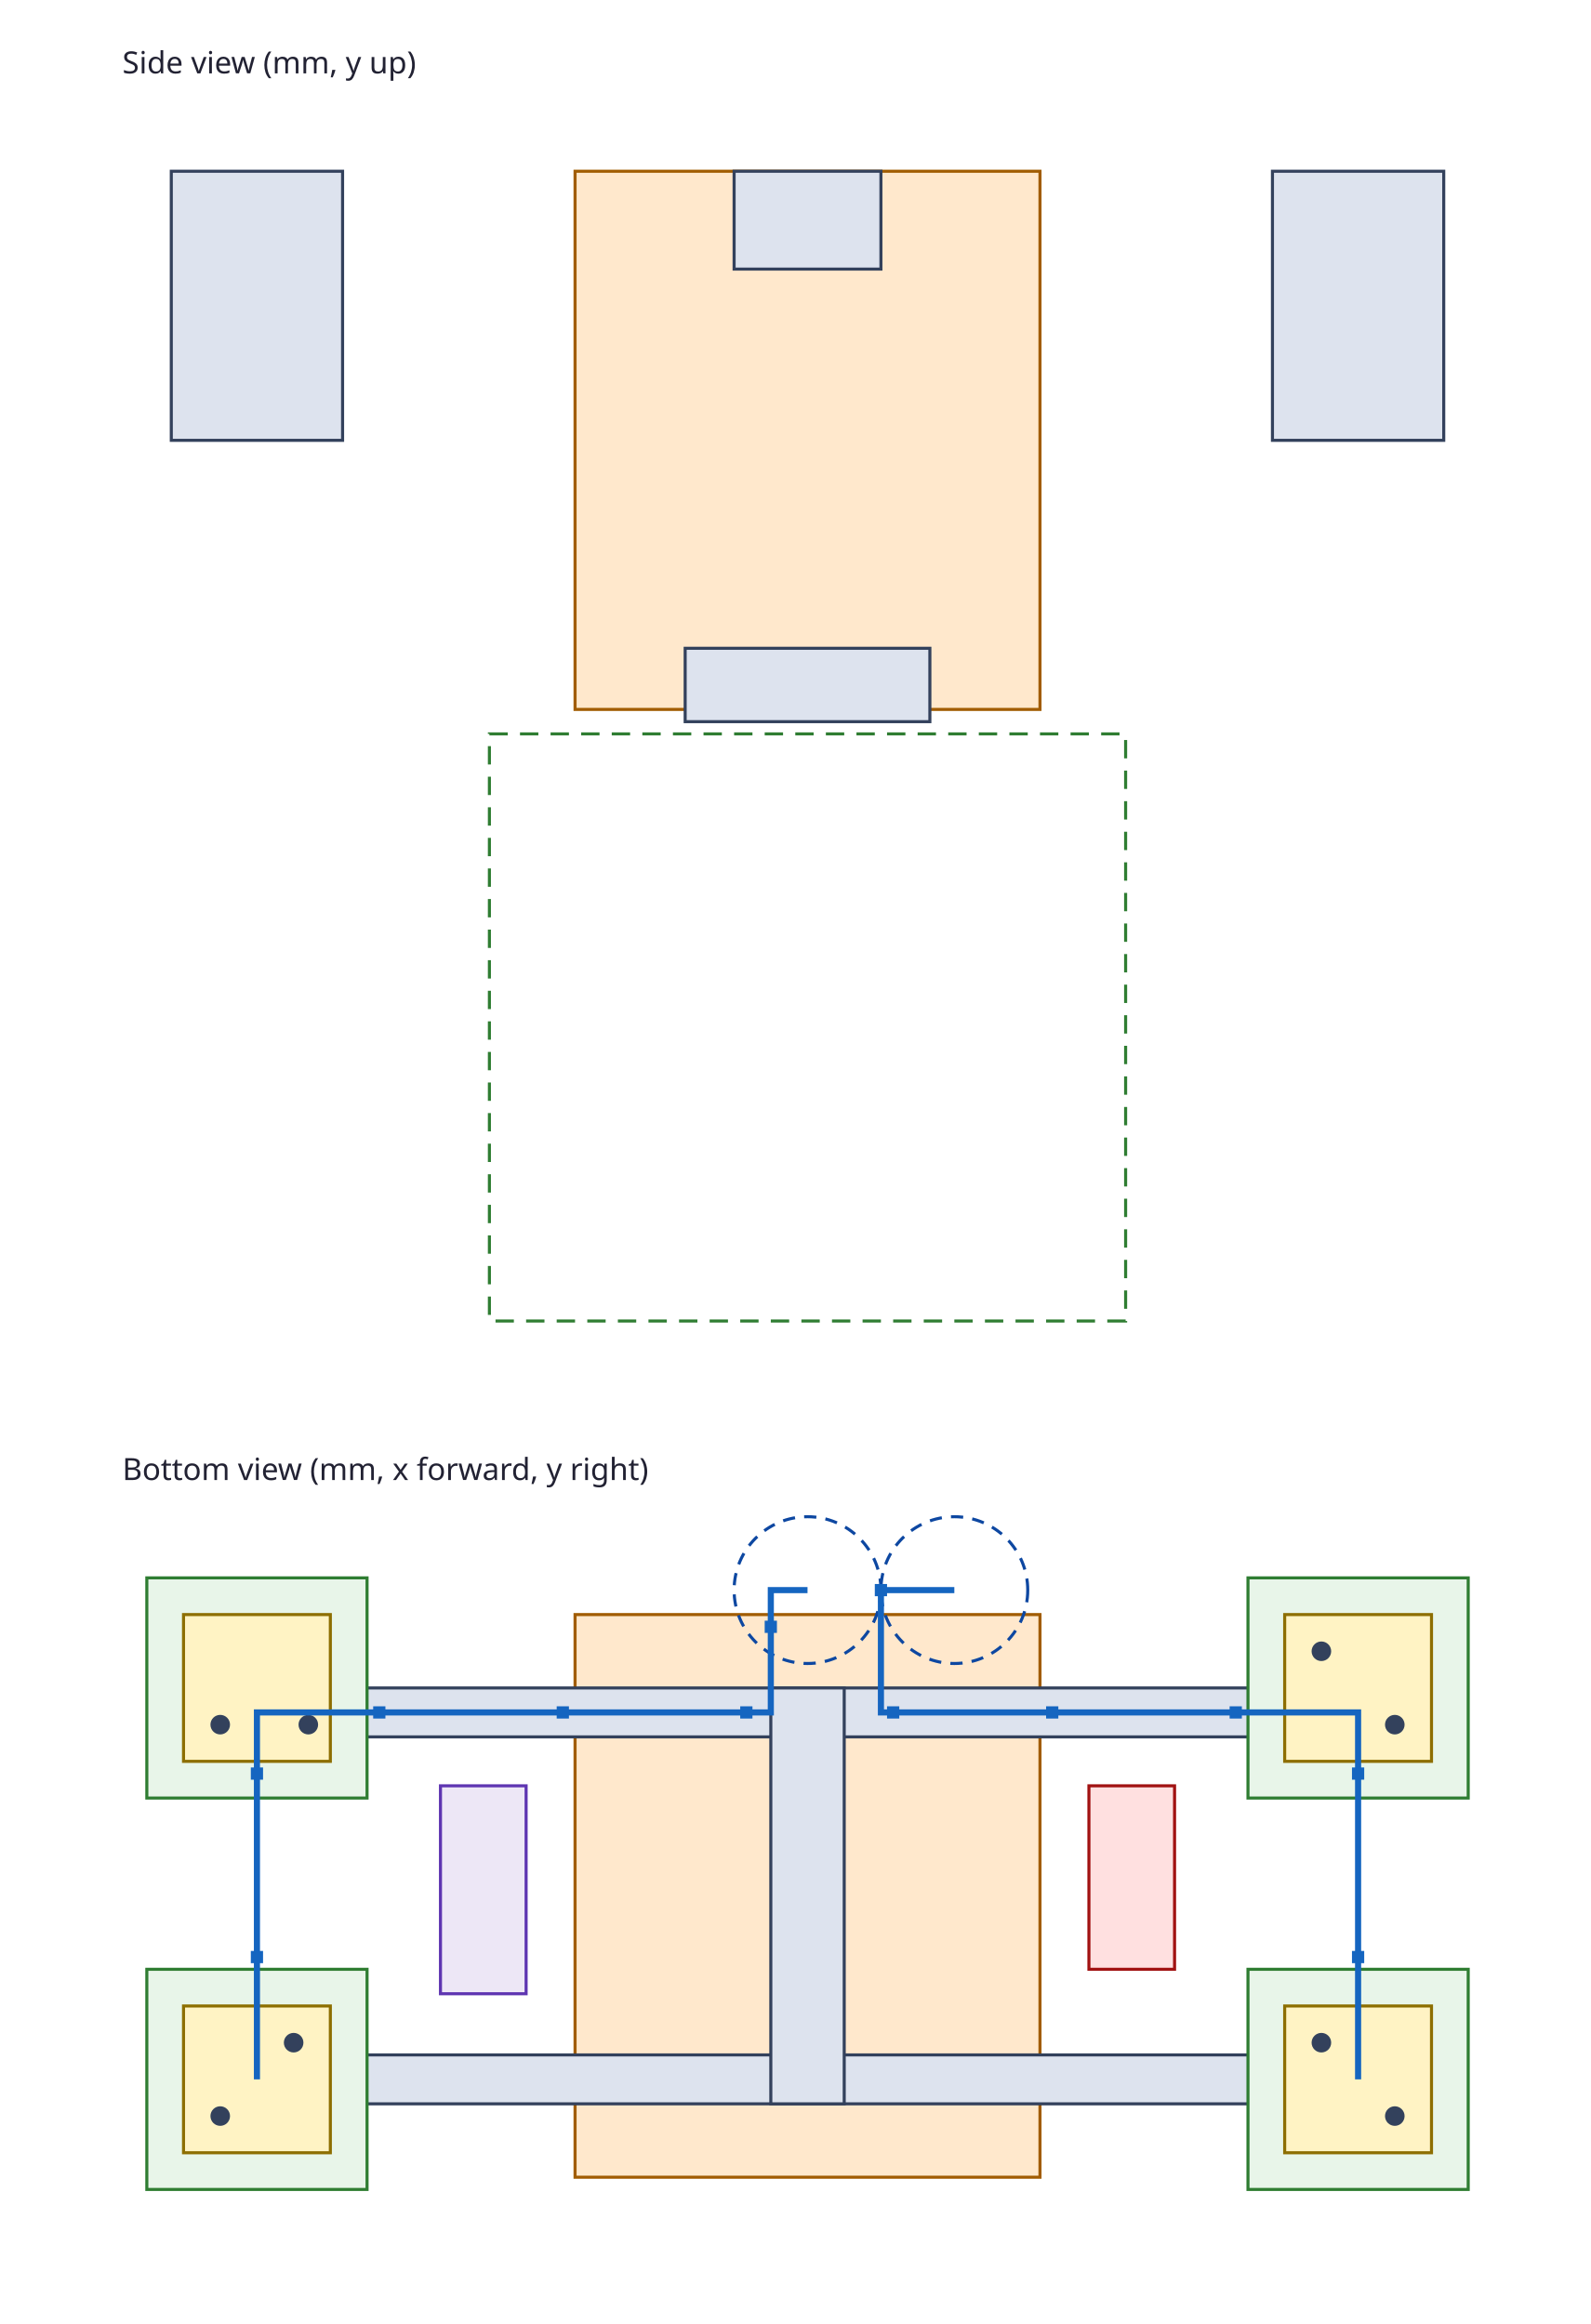
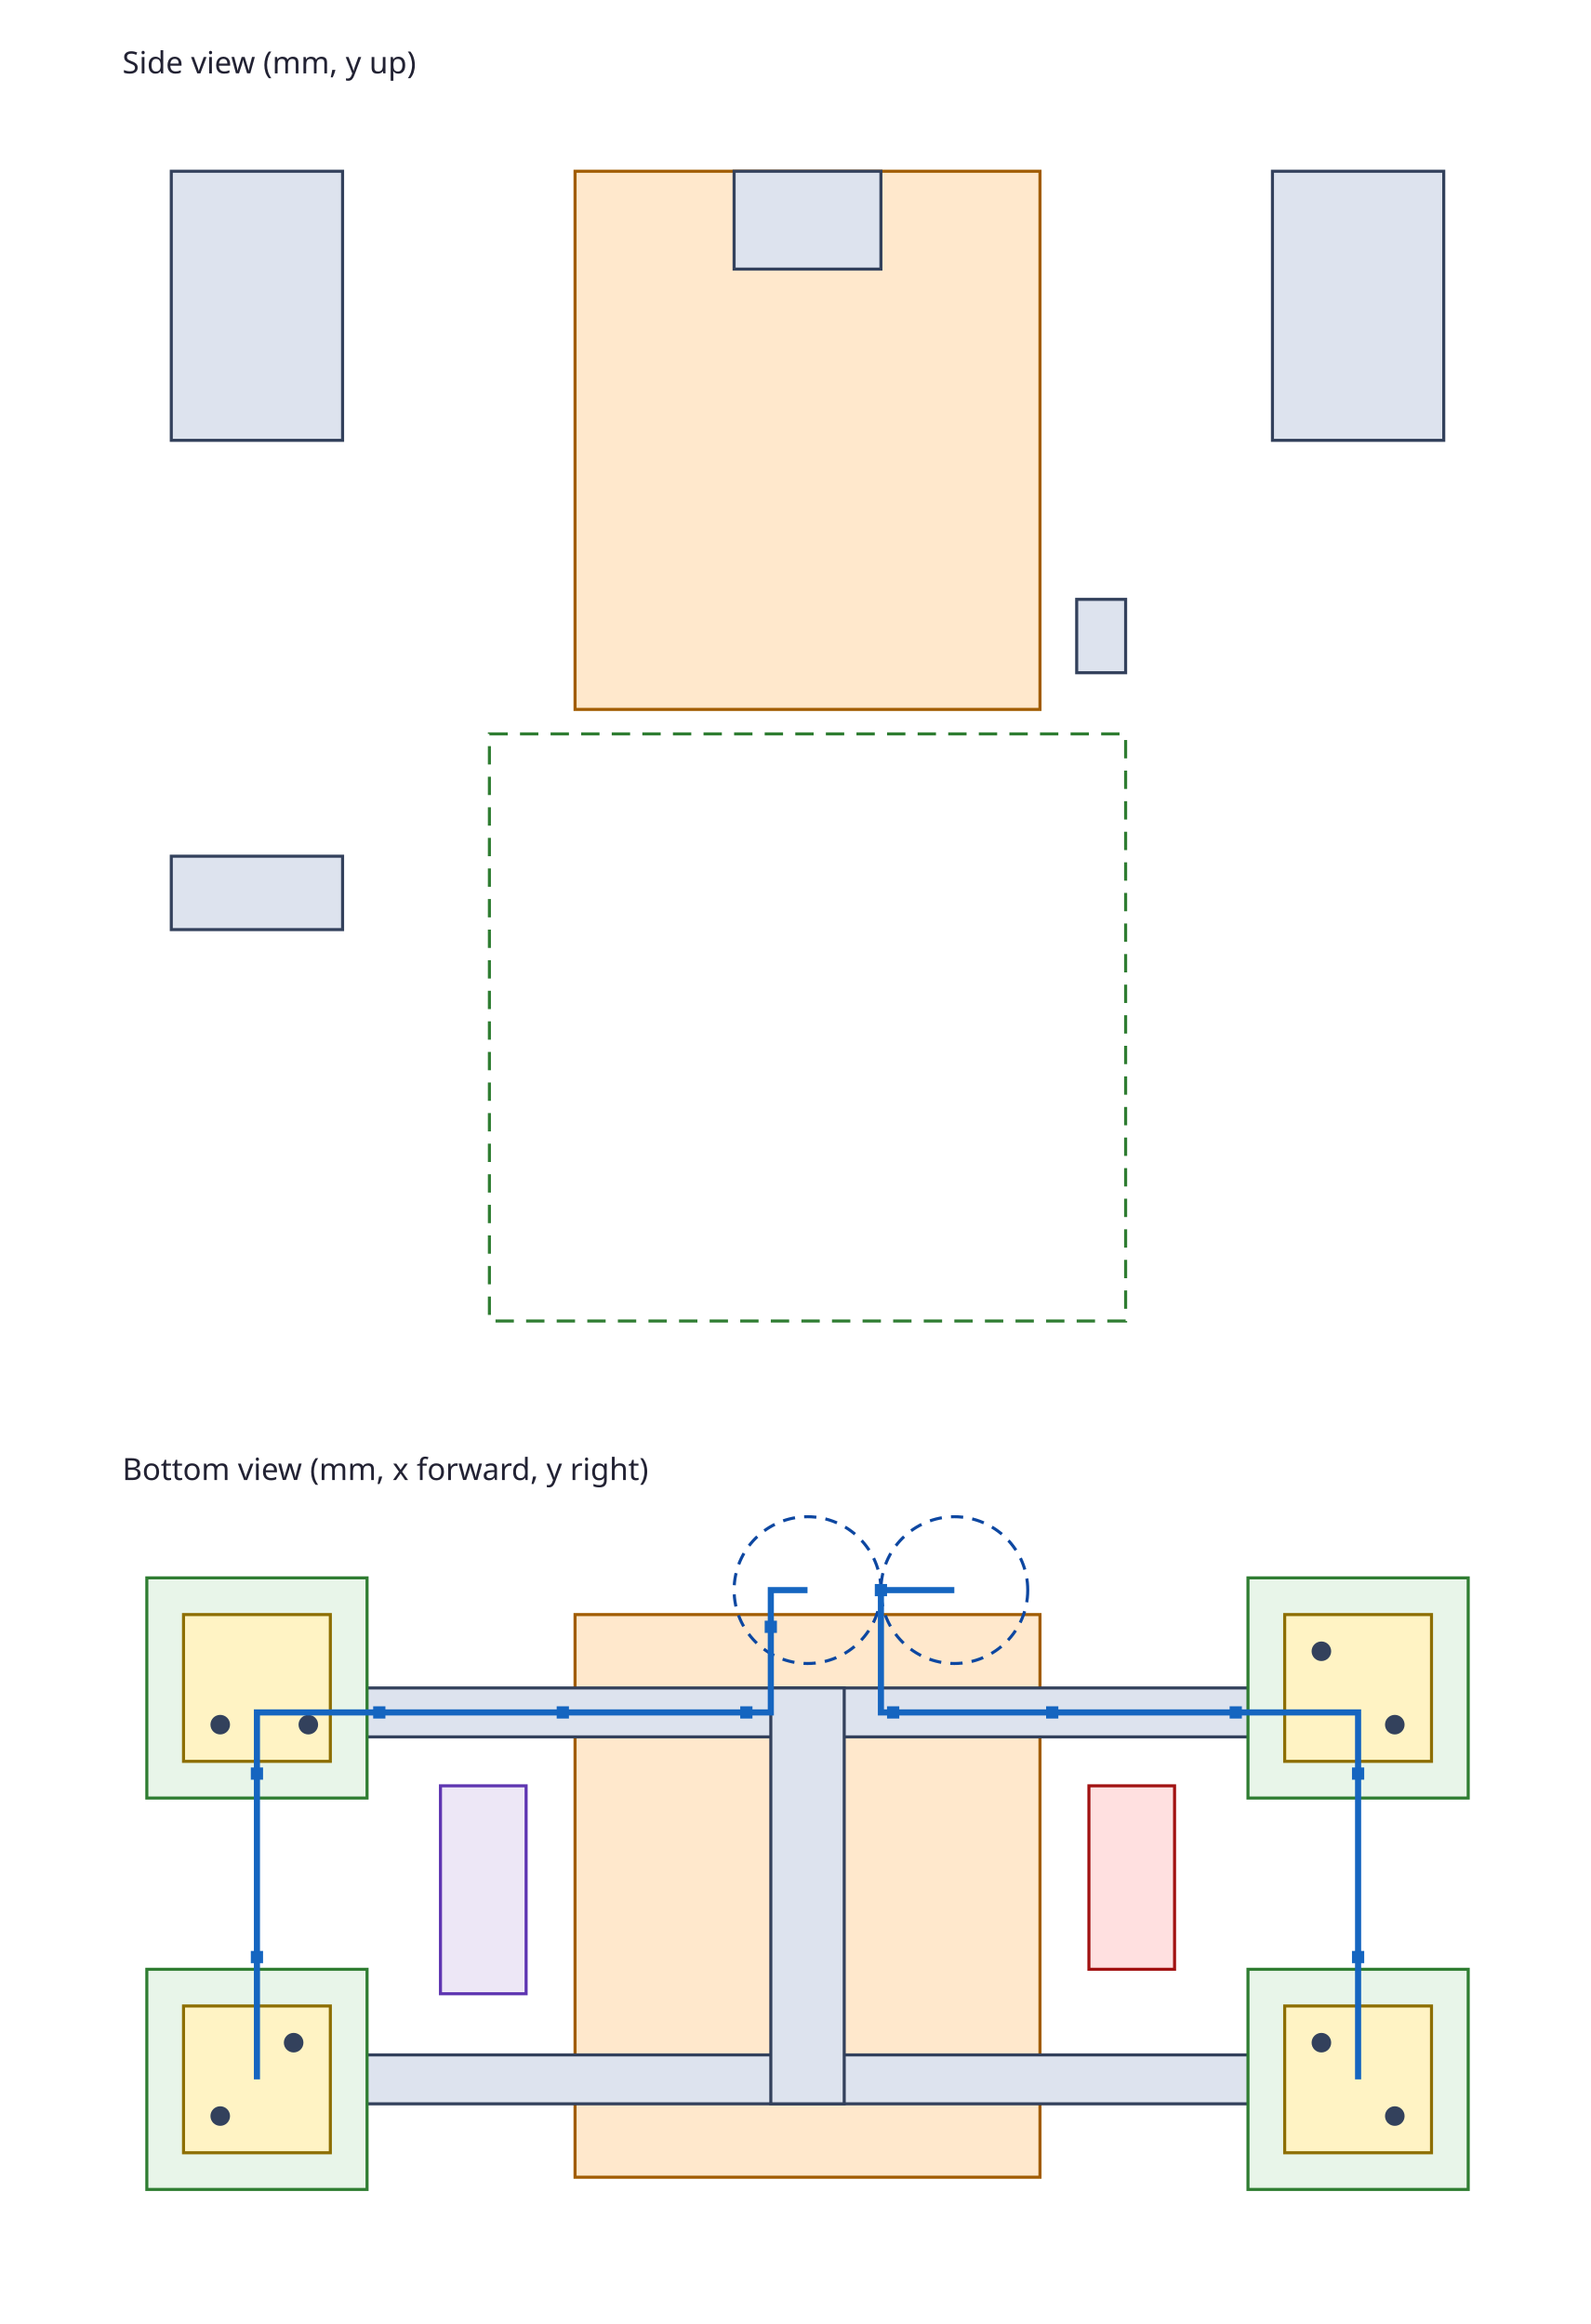
<svg xmlns="http://www.w3.org/2000/svg" viewBox="0 0 520 760" width="520" height="760">
  <style>
    rect.frame { fill: #dde3ee; stroke: #33415c; stroke-width: 1; }
    rect.payload { fill: #ffe8cc; stroke: #a15c00; stroke-width: 1; }
    rect.corridor { fill: none; stroke: #2f7d32; stroke-width: 1; stroke-dasharray: 6 4; }
    rect, circle { vector-effect: non-scaling-stroke; }
    rect.zone { fill: #e8f5e9; stroke: #2f7d32; stroke-width: 1; }
    rect.hot { fill: #ffe0e0; stroke: #a11212; stroke-width: 1; }
    rect.moving { fill: #ede7f6; stroke: #5e35b1; stroke-width: 1; }
    rect.fitting { fill: #fff3c4; stroke: #8d6e00; stroke-width: 1; }
    polyline { fill: none; stroke: #1565c0; stroke-width: 2; }
    circle { fill: none; stroke: #1565c0; stroke-width: 1; }
    circle.access { stroke: #0d47a1; stroke-dasharray: 4 3; }
    circle.hole { fill: #33415c; stroke: none; }
    text { font: 10px sans-serif; fill: #223; }
  </style>
  <text x="40" y="24">Side view (mm, y up)</text>
  <rect class="payload" x="188.0" y="56.0" width="152.0" height="176.0" />
  <rect class="corridor" x="160.0" y="240.0" width="208.0" height="192.0" />
  <rect class="frame" x="56.0" y="56.0" width="56.0" height="88.0" />
  <rect class="frame" x="416.0" y="56.0" width="56.0" height="88.0" />
  <rect class="frame" x="240.0" y="56.0" width="48.0" height="32.0" />
-   <rect class="frame" x="224.0" y="212.0" width="80.0" height="24.0" />
+   <rect class="frame" x="56.0" y="280.0" width="56.0" height="24.0" />
+   <rect class="frame" x="352.0" y="196.0" width="16.0" height="24.0" />
  <rect class="payload" x="188.0" y="528.0" width="152.0" height="184.0" />
  <rect class="frame" x="60.0" y="552.0" width="408.0" height="16.0" />
  <rect class="frame" x="60.0" y="672.0" width="408.0" height="16.0" />
  <rect class="frame" x="252.0" y="552.0" width="24.0" height="136.0" />
  <rect class="zone" x="48.0" y="644.0" width="72.0" height="72.0" />
  <rect class="zone" x="408.0" y="644.0" width="72.0" height="72.0" />
  <rect class="zone" x="48.0" y="516.0" width="72.0" height="72.0" />
  <rect class="zone" x="408.0" y="516.0" width="72.0" height="72.0" />
  <rect class="hot" x="356.0" y="584.0" width="28.0" height="60.0" />
  <rect class="moving" x="144.0" y="584.0" width="28.0" height="68.0" />
  <rect class="fitting" x="60.0" y="656.0" width="48.0" height="48.0" />
  <rect class="fitting" x="420.0" y="656.0" width="48.0" height="48.0" />
  <rect class="fitting" x="60.0" y="528.0" width="48.0" height="48.0" />
  <rect class="fitting" x="420.0" y="528.0" width="48.0" height="48.0" />
  <circle class="hole" cx="72.0" cy="692.0" r="3.2" />
  <circle class="hole" cx="96.0" cy="668.0" r="3.2" />
  <circle class="hole" cx="456.0" cy="692.0" r="3.2" />
  <circle class="hole" cx="432.0" cy="668.0" r="3.2" />
  <circle class="hole" cx="72.0" cy="564.0" r="3.2" />
  <circle class="hole" cx="100.8" cy="564.0" r="3.2" />
  <circle class="hole" cx="456.0" cy="564.0" r="3.2" />
  <circle class="hole" cx="432.0" cy="540.0" r="3.2" />
  <circle class="access" cx="264.0" cy="520.0" r="24.0" />
  <circle class="access" cx="312.0" cy="520.0" r="24.0" />
  <polyline points="84.0,680.0 84.0,560.0 252.0,560.0 252.0,520.0 264.0,520.0" />
  <rect x="82.0" y="638.0" width="4" height="4" fill="#1565c0" />
  <rect x="82.0" y="578.0" width="4" height="4" fill="#1565c0" />
  <rect x="122.0" y="558.0" width="4" height="4" fill="#1565c0" />
  <rect x="182.0" y="558.0" width="4" height="4" fill="#1565c0" />
  <rect x="242.0" y="558.0" width="4" height="4" fill="#1565c0" />
  <rect x="250.0" y="530.0" width="4" height="4" fill="#1565c0" />
  <polyline points="444.0,680.0 444.0,560.0 288.0,560.0 288.0,520.0 312.0,520.0" />
  <rect x="442.0" y="638.0" width="4" height="4" fill="#1565c0" />
  <rect x="442.0" y="578.0" width="4" height="4" fill="#1565c0" />
  <rect x="402.0" y="558.0" width="4" height="4" fill="#1565c0" />
  <rect x="342.0" y="558.0" width="4" height="4" fill="#1565c0" />
  <rect x="290.0" y="558.0" width="4" height="4" fill="#1565c0" />
  <rect x="286.0" y="518.0" width="4" height="4" fill="#1565c0" />
  <text x="40" y="484">Bottom view (mm, x forward, y right)</text>
</svg>
